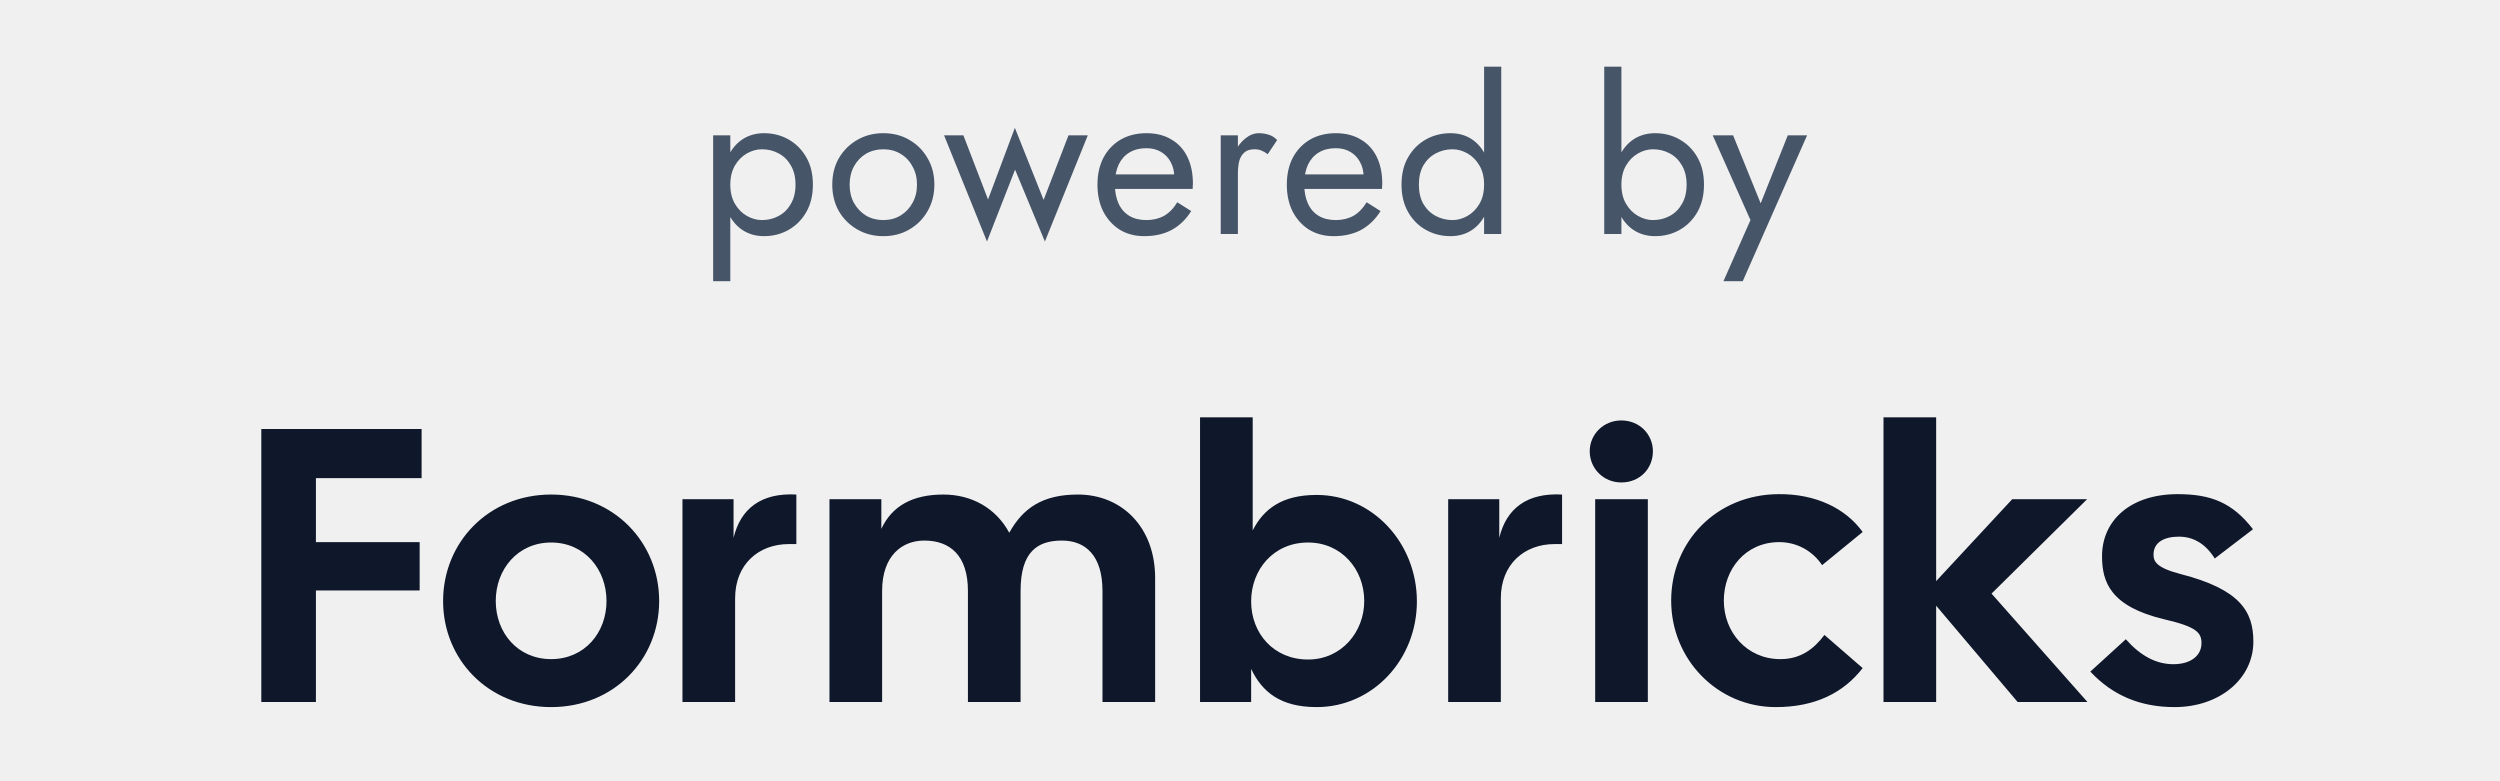
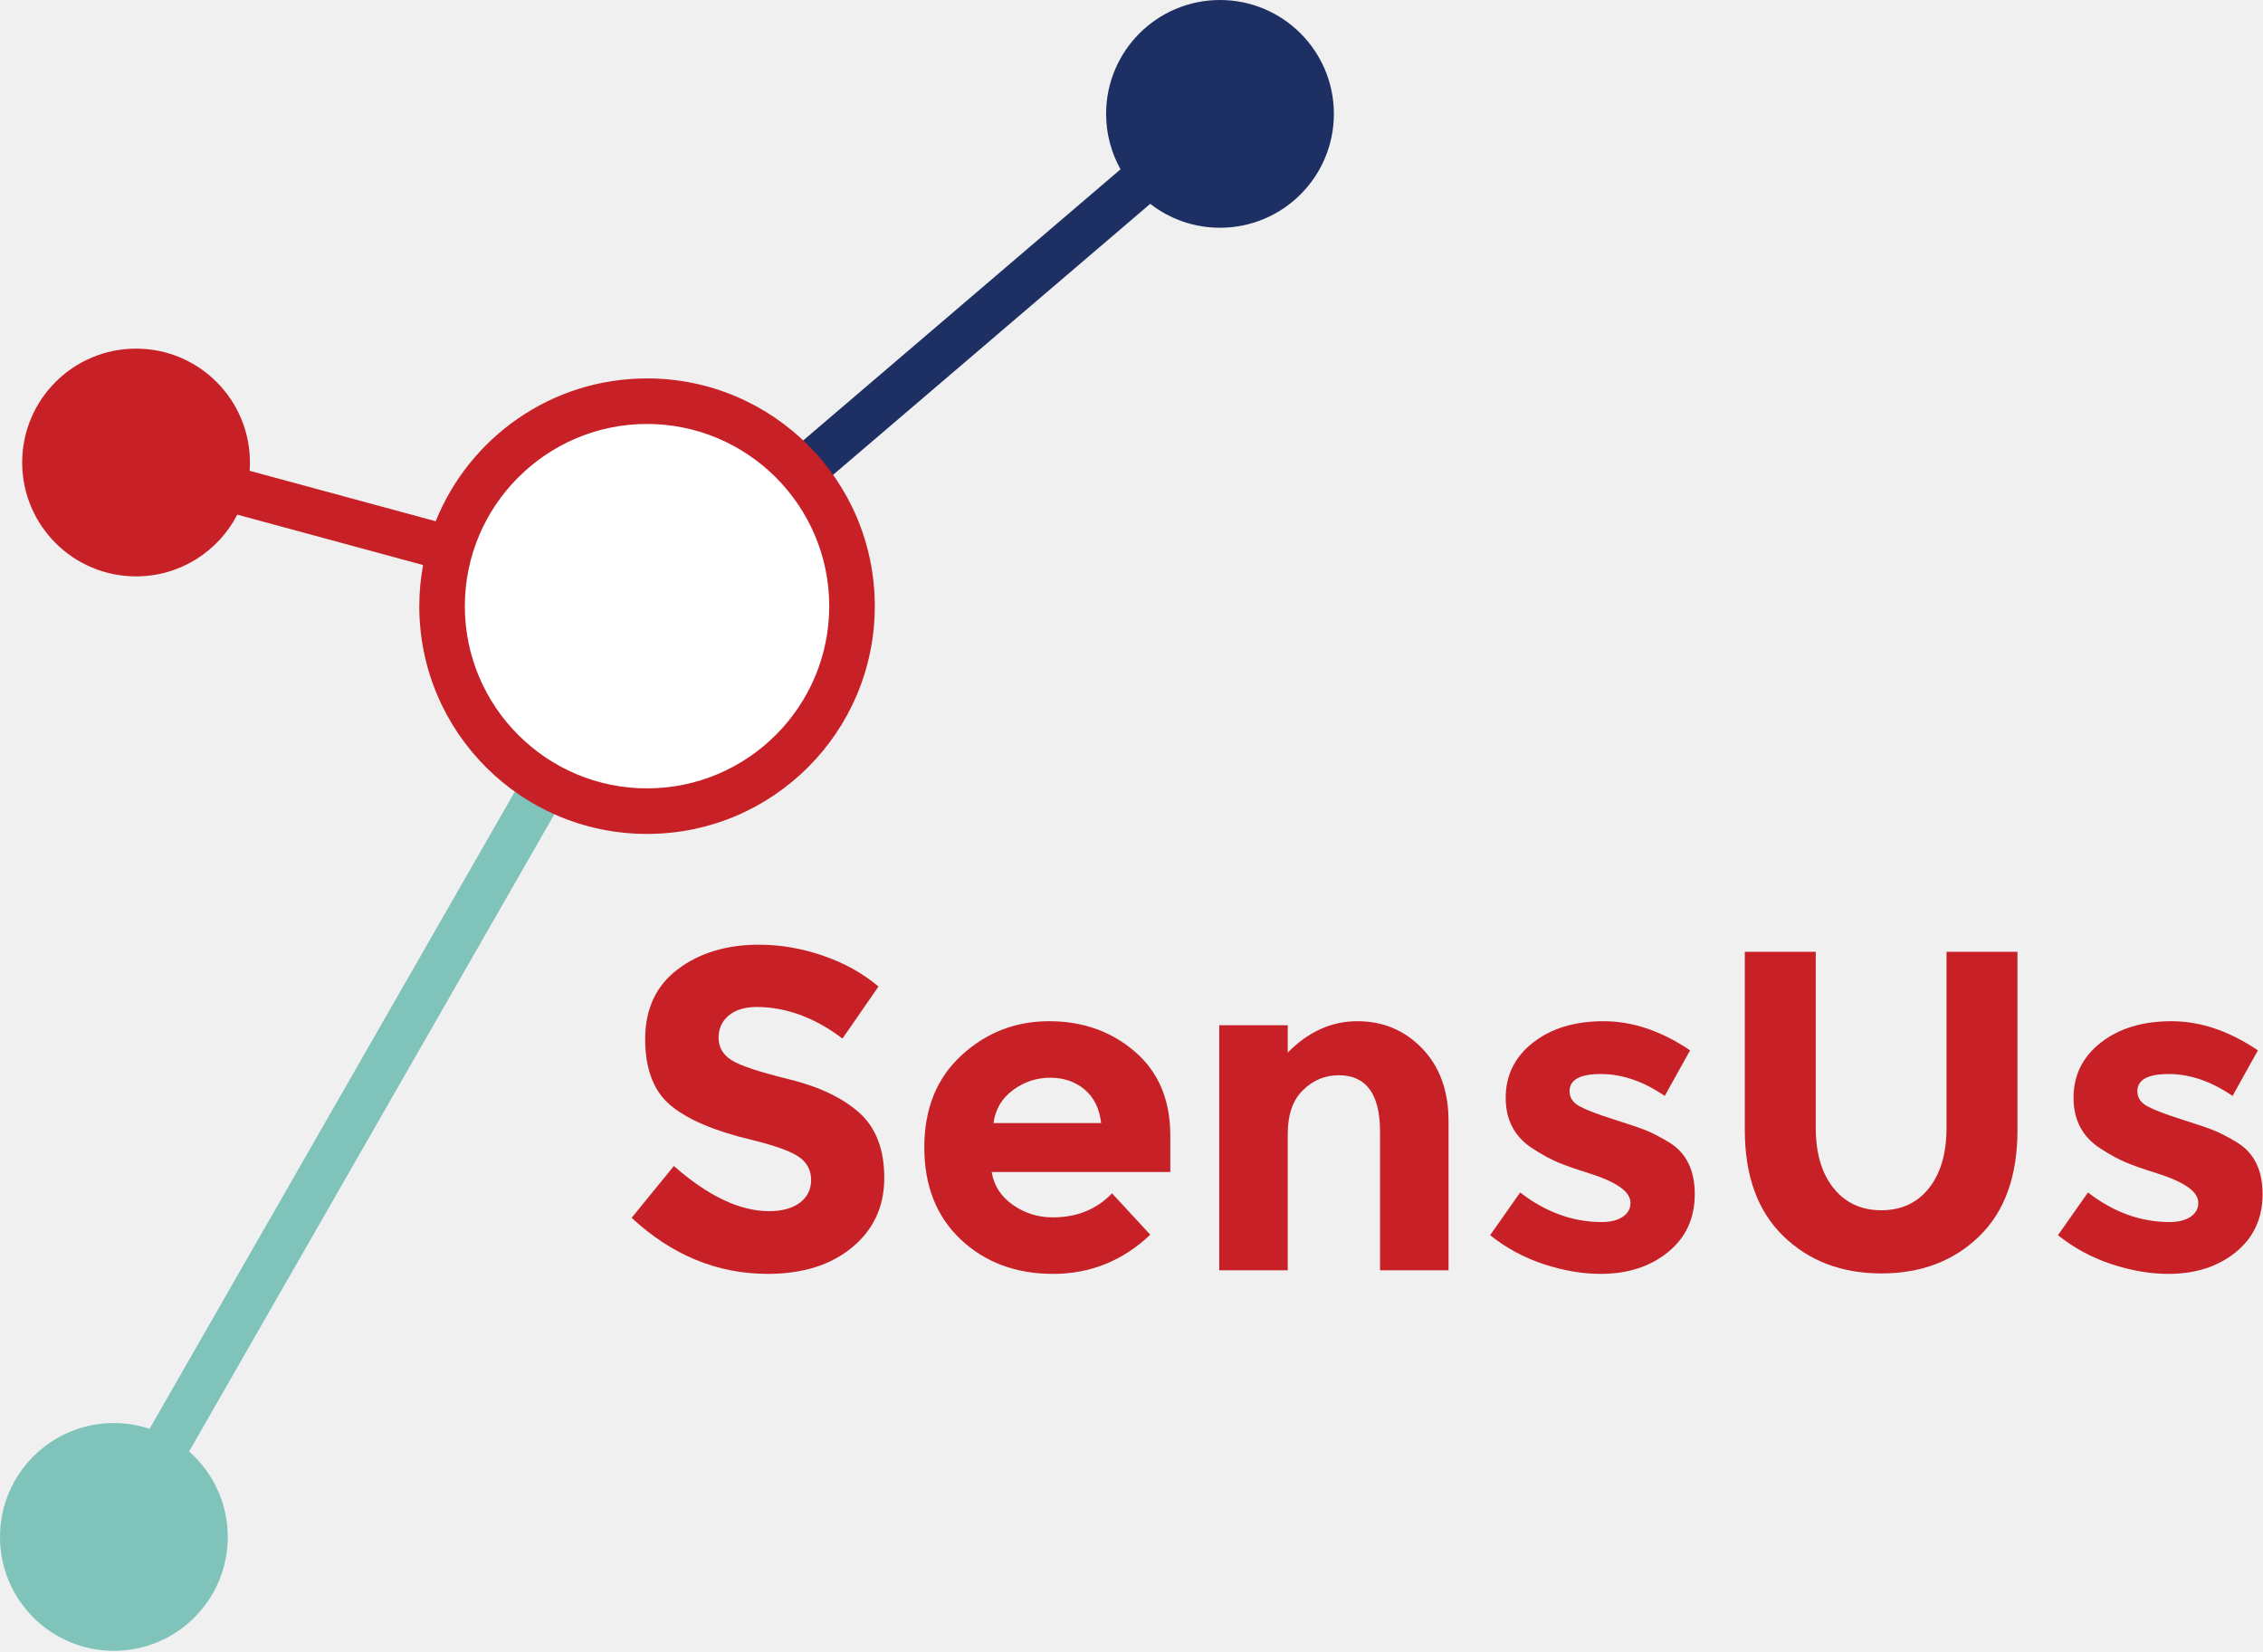
- <svg xmlns="http://www.w3.org/2000/svg" width="641" height="200" viewBox="0 0 641 200" fill="none">
-   <path d="M67 180V110H108.1V122.6H81V139H107.6V151.4H81V180H67ZM141.309 181.3C125.209 181.3 113.609 169.1 113.609 154.1C113.609 139.1 125.209 126.8 141.309 126.8C157.409 126.8 169.009 139.1 169.009 154.1C169.009 169.1 157.409 181.3 141.309 181.3ZM127.109 154.1C127.109 162.2 132.709 169 141.309 169C149.909 169 155.509 162.2 155.509 154.1C155.509 146 149.909 139.1 141.309 139.1C132.709 139.1 127.109 146 127.109 154.1ZM174.984 180V128H188.084V137.9C189.884 130.4 195.184 126.3 204.184 126.8V139.5H202.284C194.484 139.5 188.484 144.7 188.484 153.4V180H174.984ZM212.676 180V128H225.976V135.6C228.676 129.8 233.876 126.8 241.876 126.8C249.176 126.8 255.376 130.3 258.776 136.6C262.276 130.3 267.276 126.8 276.376 126.8C287.576 126.8 296.176 135.1 296.176 148.2V180H282.676V151.5C282.676 142.5 278.376 138.6 272.276 138.6C265.976 138.6 261.676 141.5 261.676 151.5V180H248.176V151.5C248.176 142.5 243.676 138.6 236.976 138.6C231.276 138.6 226.176 142.5 226.176 151.5V180H212.676ZM337.591 181.3C328.291 181.3 323.591 177.4 320.791 171.5V180H307.691V107H321.191V136C323.991 130.5 328.691 126.9 337.591 126.9C351.891 126.9 363.291 139.2 363.291 154.2C363.291 169.2 351.891 181.3 337.591 181.3ZM320.791 154.2C320.791 162.3 326.491 169.1 335.391 169.1C343.991 169.1 349.791 162 349.791 154.1C349.791 146 343.991 139.1 335.391 139.1C326.491 139.1 320.791 146.1 320.791 154.2ZM371.313 180V128H384.413V137.9C386.213 130.4 391.513 126.3 400.513 126.8V139.5H398.613C390.813 139.5 384.813 144.7 384.813 153.4V180H371.313ZM409.004 180V128H422.504V180H409.004ZM407.604 115.7C407.604 111.4 411.104 107.8 415.704 107.8C420.404 107.8 423.804 111.4 423.804 115.7C423.804 120.2 420.404 123.7 415.704 123.7C411.104 123.7 407.604 120.1 407.604 115.7ZM455.288 181.3C440.388 181.3 428.488 169.1 428.488 154C428.488 138.9 440.088 126.8 455.988 126.7C465.488 126.6 473.188 130.3 477.588 136.4L467.188 144.9C464.788 141.3 460.788 139 456.188 139C447.588 139 441.988 145.9 441.988 154C441.988 162.1 447.888 169 456.488 169C461.688 169 465.088 166.4 467.788 162.8L477.588 171.3C472.688 177.6 465.488 181.3 455.288 181.3ZM517.33 180L496.43 155.3V180H482.93V107H496.43V149L515.93 128H535.13L510.63 152.2L535.23 180H517.33ZM557.562 181.3C548.762 181.3 541.662 178.3 535.962 172.2L545.062 163.9C548.862 168.2 552.862 170.3 557.262 170.3C561.862 170.3 564.462 168 564.462 164.9C564.462 162.2 563.162 160.7 554.962 158.8C541.062 155.5 538.962 149.2 538.962 142.6C538.962 133.5 546.162 126.7 558.362 126.7C566.762 126.7 572.362 128.8 577.662 135.7L567.862 143.2C565.362 139.2 562.162 137.6 558.662 137.6C554.962 137.6 552.162 139 552.162 142.2C552.162 144 552.962 145.6 559.162 147.2C574.262 151.1 577.762 156.7 577.762 164.5C577.762 174.1 569.062 181.3 557.562 181.3Z" fill="#0F172A" />
-   <path d="M187.25 72.1H182.85V34.7H187.25V72.1ZM208.425 47.35C208.425 50.063 207.857 52.41 206.72 54.39C205.583 56.37 204.062 57.892 202.155 58.955C200.285 60.018 198.195 60.55 195.885 60.55C193.795 60.55 191.943 60.018 190.33 58.955C188.753 57.892 187.507 56.37 186.59 54.39C185.71 52.41 185.27 50.063 185.27 47.35C185.27 44.6 185.71 42.253 186.59 40.31C187.507 38.33 188.753 36.808 190.33 35.745C191.943 34.682 193.795 34.15 195.885 34.15C198.195 34.15 200.285 34.682 202.155 35.745C204.062 36.808 205.583 38.33 206.72 40.31C207.857 42.253 208.425 44.6 208.425 47.35ZM203.97 47.35C203.97 45.407 203.567 43.757 202.76 42.4C201.99 41.043 200.945 40.017 199.625 39.32C198.342 38.623 196.912 38.275 195.335 38.275C194.052 38.275 192.787 38.623 191.54 39.32C190.293 40.017 189.267 41.043 188.46 42.4C187.653 43.757 187.25 45.407 187.25 47.35C187.25 49.293 187.653 50.943 188.46 52.3C189.267 53.657 190.293 54.683 191.54 55.38C192.787 56.077 194.052 56.425 195.335 56.425C196.912 56.425 198.342 56.077 199.625 55.38C200.945 54.683 201.99 53.657 202.76 52.3C203.567 50.943 203.97 49.293 203.97 47.35ZM213.392 47.35C213.392 44.783 213.961 42.51 215.097 40.53C216.271 38.55 217.847 36.992 219.827 35.855C221.807 34.718 224.026 34.15 226.482 34.15C228.976 34.15 231.194 34.718 233.137 35.855C235.117 36.992 236.676 38.55 237.812 40.53C238.986 42.51 239.572 44.783 239.572 47.35C239.572 49.88 238.986 52.153 237.812 54.17C236.676 56.15 235.117 57.708 233.137 58.845C231.194 59.982 228.976 60.55 226.482 60.55C224.026 60.55 221.807 59.982 219.827 58.845C217.847 57.708 216.271 56.15 215.097 54.17C213.961 52.153 213.392 49.88 213.392 47.35ZM217.847 47.35C217.847 49.11 218.214 50.668 218.947 52.025C219.717 53.382 220.744 54.463 222.027 55.27C223.347 56.04 224.832 56.425 226.482 56.425C228.132 56.425 229.599 56.04 230.882 55.27C232.202 54.463 233.229 53.382 233.962 52.025C234.732 50.668 235.117 49.11 235.117 47.35C235.117 45.59 234.732 44.032 233.962 42.675C233.229 41.282 232.202 40.2 230.882 39.43C229.599 38.66 228.132 38.275 226.482 38.275C224.832 38.275 223.347 38.66 222.027 39.43C220.744 40.2 219.717 41.282 218.947 42.675C218.214 44.032 217.847 45.59 217.847 47.35ZM242.061 34.7H247.011L253.336 51.145L260.211 32.775L267.581 51.255L273.961 34.7H278.911L267.911 61.925L260.266 43.5L253.061 61.925L242.061 34.7ZM293.378 60.55C291.031 60.55 288.941 60 287.108 58.9C285.311 57.763 283.9 56.205 282.873 54.225C281.883 52.245 281.388 49.953 281.388 47.35C281.388 44.71 281.901 42.4 282.928 40.42C283.991 38.44 285.458 36.9 287.328 35.8C289.235 34.7 291.435 34.15 293.928 34.15C296.421 34.15 298.548 34.682 300.308 35.745C302.105 36.772 303.48 38.257 304.433 40.2C305.386 42.143 305.863 44.453 305.863 47.13C305.863 47.387 305.845 47.662 305.808 47.955C305.808 48.212 305.808 48.377 305.808 48.45H284.193V44.71H302.343L300.583 47.24C300.693 47.057 300.803 46.782 300.913 46.415C301.023 46.012 301.078 45.682 301.078 45.425C301.078 43.922 300.766 42.62 300.143 41.52C299.556 40.42 298.731 39.558 297.668 38.935C296.605 38.312 295.358 38 293.928 38C292.241 38 290.793 38.367 289.583 39.1C288.41 39.797 287.493 40.823 286.833 42.18C286.21 43.5 285.88 45.132 285.843 47.075C285.843 49.055 286.155 50.742 286.778 52.135C287.401 53.528 288.318 54.592 289.528 55.325C290.738 56.058 292.205 56.425 293.928 56.425C295.651 56.425 297.173 56.058 298.493 55.325C299.813 54.555 300.931 53.4 301.848 51.86L305.423 54.115C304.103 56.242 302.435 57.855 300.418 58.955C298.438 60.018 296.091 60.55 293.378 60.55ZM317.394 34.7V60H312.994V34.7H317.394ZM325.039 39.54C324.452 39.1 323.92 38.788 323.444 38.605C322.967 38.385 322.362 38.275 321.629 38.275C320.529 38.275 319.667 38.55 319.044 39.1C318.42 39.65 317.98 40.402 317.724 41.355C317.504 42.308 317.394 43.39 317.394 44.6H315.414C315.414 42.583 315.762 40.805 316.459 39.265C317.192 37.688 318.127 36.442 319.264 35.525C320.4 34.608 321.555 34.15 322.729 34.15C323.645 34.15 324.489 34.278 325.259 34.535C326.065 34.755 326.799 35.213 327.459 35.91L325.039 39.54ZM341.931 60.55C339.584 60.55 337.494 60 335.661 58.9C333.864 57.763 332.452 56.205 331.426 54.225C330.436 52.245 329.941 49.953 329.941 47.35C329.941 44.71 330.454 42.4 331.481 40.42C332.544 38.44 334.011 36.9 335.881 35.8C337.787 34.7 339.987 34.15 342.481 34.15C344.974 34.15 347.101 34.682 348.861 35.745C350.657 36.772 352.032 38.257 352.986 40.2C353.939 42.143 354.416 44.453 354.416 47.13C354.416 47.387 354.397 47.662 354.361 47.955C354.361 48.212 354.361 48.377 354.361 48.45H332.746V44.71H350.896L349.136 47.24C349.246 47.057 349.356 46.782 349.466 46.415C349.576 46.012 349.631 45.682 349.631 45.425C349.631 43.922 349.319 42.62 348.696 41.52C348.109 40.42 347.284 39.558 346.221 38.935C345.157 38.312 343.911 38 342.481 38C340.794 38 339.346 38.367 338.136 39.1C336.962 39.797 336.046 40.823 335.386 42.18C334.762 43.5 334.432 45.132 334.396 47.075C334.396 49.055 334.707 50.742 335.331 52.135C335.954 53.528 336.871 54.592 338.081 55.325C339.291 56.058 340.757 56.425 342.481 56.425C344.204 56.425 345.726 56.058 347.046 55.325C348.366 54.555 349.484 53.4 350.401 51.86L353.976 54.115C352.656 56.242 350.987 57.855 348.971 58.955C346.991 60.018 344.644 60.55 341.931 60.55ZM380.521 17.1H384.921V60H380.521V17.1ZM359.346 47.35C359.346 44.6 359.915 42.253 361.051 40.31C362.188 38.33 363.71 36.808 365.616 35.745C367.523 34.682 369.613 34.15 371.886 34.15C374.013 34.15 375.865 34.682 377.441 35.745C379.018 36.808 380.246 38.33 381.126 40.31C382.043 42.253 382.501 44.6 382.501 47.35C382.501 50.063 382.043 52.41 381.126 54.39C380.246 56.37 379.018 57.892 377.441 58.955C375.865 60.018 374.013 60.55 371.886 60.55C369.613 60.55 367.523 60.018 365.616 58.955C363.71 57.892 362.188 56.37 361.051 54.39C359.915 52.41 359.346 50.063 359.346 47.35ZM363.801 47.35C363.801 49.293 364.186 50.943 364.956 52.3C365.763 53.657 366.826 54.683 368.146 55.38C369.466 56.077 370.896 56.425 372.436 56.425C373.72 56.425 374.985 56.077 376.231 55.38C377.478 54.683 378.505 53.657 379.311 52.3C380.118 50.943 380.521 49.293 380.521 47.35C380.521 45.407 380.118 43.757 379.311 42.4C378.505 41.043 377.478 40.017 376.231 39.32C374.985 38.623 373.72 38.275 372.436 38.275C370.896 38.275 369.466 38.623 368.146 39.32C366.826 40.017 365.763 41.043 364.956 42.4C364.186 43.757 363.801 45.407 363.801 47.35ZM415.728 17.1V60H411.328V17.1H415.728ZM436.903 47.35C436.903 50.063 436.334 52.41 435.198 54.39C434.061 56.37 432.539 57.892 430.633 58.955C428.763 60.018 426.673 60.55 424.363 60.55C422.273 60.55 420.421 60.018 418.808 58.955C417.231 57.892 415.984 56.37 415.068 54.39C414.188 52.41 413.748 50.063 413.748 47.35C413.748 44.6 414.188 42.253 415.068 40.31C415.984 38.33 417.231 36.808 418.808 35.745C420.421 34.682 422.273 34.15 424.363 34.15C426.673 34.15 428.763 34.682 430.633 35.745C432.539 36.808 434.061 38.33 435.198 40.31C436.334 42.253 436.903 44.6 436.903 47.35ZM432.448 47.35C432.448 45.407 432.044 43.757 431.238 42.4C430.468 41.043 429.423 40.017 428.103 39.32C426.819 38.623 425.389 38.275 423.813 38.275C422.529 38.275 421.264 38.623 420.018 39.32C418.771 40.017 417.744 41.043 416.938 42.4C416.131 43.757 415.728 45.407 415.728 47.35C415.728 49.293 416.131 50.943 416.938 52.3C417.744 53.657 418.771 54.683 420.018 55.38C421.264 56.077 422.529 56.425 423.813 56.425C425.389 56.425 426.819 56.077 428.103 55.38C429.423 54.683 430.468 53.657 431.238 52.3C432.044 50.943 432.448 49.293 432.448 47.35ZM463.339 34.7L446.839 72.1H441.889L448.819 56.425L439.139 34.7H444.364L452.394 54.5L450.579 54.28L458.389 34.7H463.339Z" fill="#475569" />
+ <svg xmlns="http://www.w3.org/2000/svg" viewBox="0 0 877 640" fill="none">
+   <path d="M73.277 562.498L221.767 303.469L206.449 294.694L57.967 553.714C53.613 552.278 48.965 551.49 44.132 551.49C19.759 551.49 0 571.248 0 595.621C0 619.994 19.759 639.753 44.132 639.753C68.504 639.753 88.263 619.994 88.263 595.621C88.263 582.422 82.461 570.585 73.277 562.498Z" fill="#7FC3BA" />
+   <path d="M472.796 0C448.422 0 428.664 19.757 428.664 44.132C428.664 51.932 430.696 59.255 434.248 65.615L299.724 180.557L311.228 193.947L445.758 78.999C453.229 84.8 462.605 88.263 472.796 88.263C497.169 88.263 516.928 68.504 516.928 44.132C516.928 19.757 497.169 0 472.796 0Z" fill="#1E3063" />
+   <path d="M282.442 393.514C279.798 395.698 278.477 398.586 278.477 402.176C278.477 405.767 280.099 408.627 283.347 410.752C286.593 412.879 294.062 415.379 305.758 418.251C317.451 421.124 326.53 425.448 332.994 431.223C339.459 436.999 342.693 445.416 342.693 456.479C342.693 467.54 338.555 476.504 330.281 483.371C322.006 490.239 311.087 493.671 297.526 493.671C277.987 493.671 260.403 486.431 244.775 471.951L261.153 451.867C274.426 463.532 286.722 469.364 298.043 469.364C303.099 469.364 307.078 468.274 309.981 466.09C312.883 463.907 314.334 460.96 314.334 457.254C314.334 453.547 312.797 450.603 309.722 448.419C306.647 446.236 300.57 444.023 291.493 441.783C277.126 438.394 266.626 433.952 259.989 428.466C253.351 422.978 250.033 414.386 250.033 402.694C250.033 391 254.241 381.978 262.661 375.628C271.078 369.279 281.581 366.103 294.165 366.103C302.381 366.103 310.611 367.512 318.858 370.327C327.106 373.144 334.301 377.136 340.451 382.308L326.489 402.478C315.801 394.375 304.737 390.296 293.303 390.238C288.705 390.238 285.085 391.331 282.442 393.514Z" fill="#C72127" />
+   <path d="M420.309 422.216C416.661 419.172 412.221 417.648 406.995 417.648C401.764 417.648 396.977 419.228 392.641 422.388C388.304 425.55 385.759 429.831 385.015 435.232H426.732C426.097 429.602 423.957 425.263 420.309 422.216ZM445.781 478.502C435.093 488.615 422.536 493.671 408.115 493.671C393.689 493.671 381.767 489.232 372.344 480.355C362.917 471.476 358.208 459.568 358.208 444.627C358.208 429.688 363.004 417.807 372.603 408.986C382.197 400.164 393.516 395.755 406.563 395.755C419.605 395.755 430.697 399.692 439.835 407.563C448.971 415.436 453.539 426.268 453.539 440.059V454.194H384.325C385.128 459.366 387.828 463.59 392.427 466.864C397.023 470.14 402.223 471.778 408.028 471.778C417.337 471.778 424.977 468.675 430.956 462.468L445.781 478.502Z" fill="#C72127" />
+   <path d="M499.049 439.369V492.292H472.501V397.307H499.049V407.908C507.035 399.805 516.029 395.755 526.028 395.755C536.027 395.755 544.415 399.288 551.197 406.356C557.975 413.425 561.368 422.82 561.368 434.541V492.292H534.82V438.593C534.82 423.999 529.476 416.7 518.788 416.7C513.499 416.7 508.889 418.625 504.952 422.475C501.015 426.327 499.049 431.956 499.049 439.369Z" fill="#C72127" />
+   <path d="M656.785 462.771C656.785 472.108 653.337 479.594 646.442 485.224C639.546 490.856 630.81 493.671 620.238 493.671C613.17 493.671 605.813 492.407 598.173 489.879C590.529 487.352 583.633 483.616 577.486 478.674L589.122 462.124C599.004 469.768 609.55 473.588 620.756 473.588C624.145 473.588 626.844 472.914 628.858 471.563C630.869 470.214 631.874 468.416 631.874 466.175C631.874 463.935 630.496 461.866 627.737 459.97C624.98 458.074 620.984 456.306 615.757 454.668C610.526 453.031 606.516 451.623 603.73 450.444C600.945 449.268 597.797 447.558 594.294 445.316C587.109 440.834 583.52 434.211 583.52 425.448C583.52 416.687 587.054 409.546 594.121 404.03C601.189 398.512 610.309 395.755 621.486 395.755C632.665 395.755 643.825 399.52 654.976 407.047L645.149 424.715C636.929 419.086 628.728 416.255 620.538 416.226C612.35 416.196 608.257 418.424 608.257 422.906C608.257 425.378 609.55 427.315 612.137 428.724C614.722 430.132 619.014 431.784 625.021 433.68C631.026 435.576 635.292 437.028 637.822 438.032C640.349 439.038 643.366 440.604 646.873 442.731C653.478 446.754 656.785 453.432 656.785 462.771Z" fill="#C72127" />
+   <path d="M710.57 460.444C715.166 466.162 721.345 469.02 729.102 469.02C736.86 469.02 743.008 466.162 747.548 460.444C752.085 454.725 754.357 446.926 754.357 437.042V368.862H781.853V437.904C781.853 455.776 776.909 469.509 767.028 479.105C757.144 488.701 744.5 493.5 729.102 493.5C713.701 493.5 701.03 488.672 691.09 479.018C681.148 469.365 676.18 455.66 676.18 437.904V368.862H703.676V437.042C703.676 446.926 705.972 454.725 710.57 460.444Z" fill="#C72127" />
+   <path d="M876.839 462.771C876.839 472.108 873.392 479.594 866.496 485.224C859.6 490.856 850.864 493.671 840.292 493.671C833.226 493.671 825.867 492.407 818.227 489.879C810.583 487.352 803.688 483.616 797.54 478.674L809.176 462.124C819.058 469.768 829.604 473.588 840.81 473.588C844.199 473.588 846.899 472.914 848.912 471.563C850.923 470.214 851.928 468.416 851.928 466.175C851.928 463.935 850.55 461.866 847.791 459.97C845.034 458.074 841.038 456.306 835.811 454.668C830.58 453.031 826.571 451.623 823.784 450.444C820.999 449.268 817.851 447.558 814.348 445.316C807.163 440.834 803.574 434.211 803.574 425.448C803.574 416.687 807.108 409.546 814.175 404.03C821.244 398.512 830.363 395.755 841.54 395.755C852.719 395.755 863.879 399.52 875.03 407.047L865.203 424.715C856.983 419.086 848.782 416.255 840.592 416.226C832.404 416.196 828.311 418.424 828.311 422.906C828.311 425.378 829.604 427.315 832.191 428.724C834.776 430.132 839.068 431.784 845.075 433.68C851.082 435.576 855.346 437.028 857.876 438.032C860.403 439.038 863.42 440.604 866.927 442.731C873.534 446.754 876.839 453.432 876.839 462.771Z" fill="#C72127" />
+   <path d="M332.377 234.914C332.377 189.834 295.833 153.29 250.753 153.29C205.673 153.29 169.128 189.834 169.128 234.914C169.128 279.994 205.673 316.538 250.753 316.538C295.833 316.538 332.377 279.994 332.377 234.914Z" fill="white" />
+   <path d="M250.753 305.525C211.818 305.525 180.142 273.849 180.142 234.914C180.142 195.979 211.818 164.303 250.753 164.303C289.687 164.303 321.363 195.979 321.363 234.914C321.363 273.849 289.687 305.525 250.753 305.525ZM250.753 146.651C213.643 146.651 181.905 169.563 168.855 202.003L96.733 182.442C96.809 181.385 96.862 180.318 96.862 179.241C96.862 154.867 77.103 135.109 52.73 135.109C28.357 135.109 8.598 154.867 8.598 179.241C8.598 203.613 28.357 223.371 52.73 223.371C69.821 223.371 84.633 213.649 91.963 199.439L163.954 218.965C163.009 224.139 162.49 229.465 162.49 234.914C162.49 283.661 202.006 323.177 250.753 323.177C299.499 323.177 339.015 283.661 339.015 234.914C339.015 186.167 299.499 146.651 250.753 146.651Z" fill="#C72127" />
</svg>
